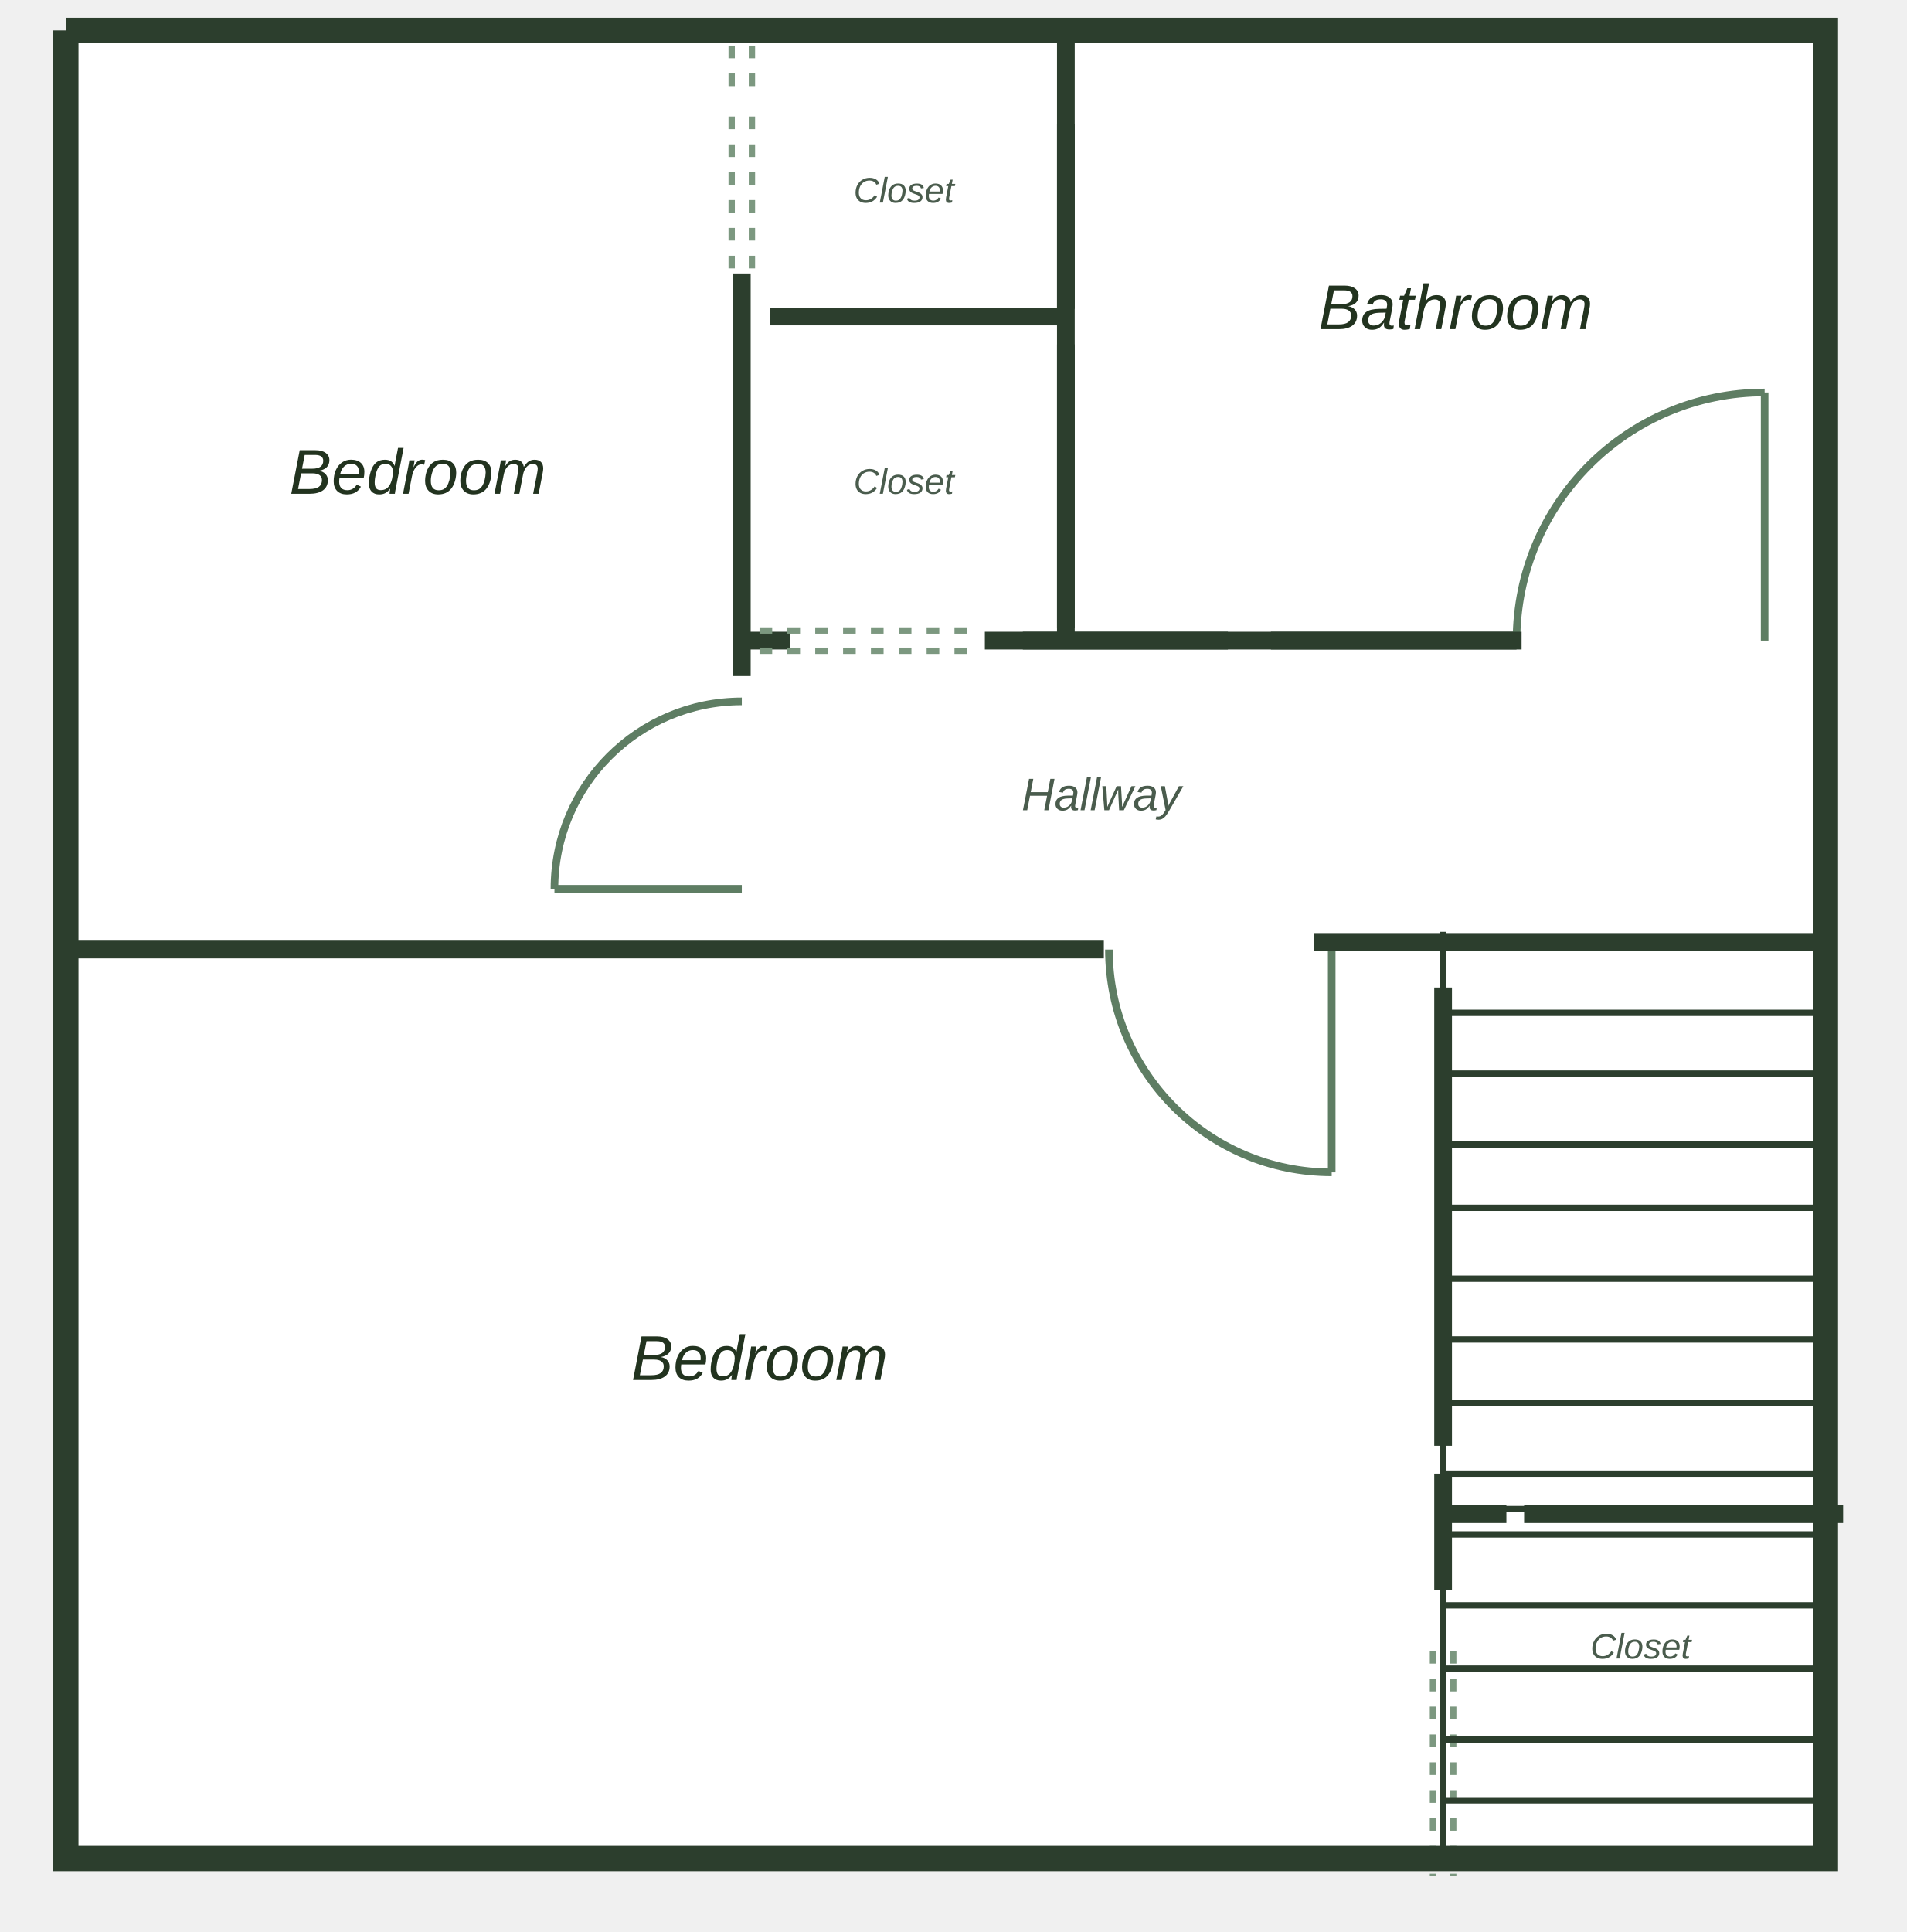
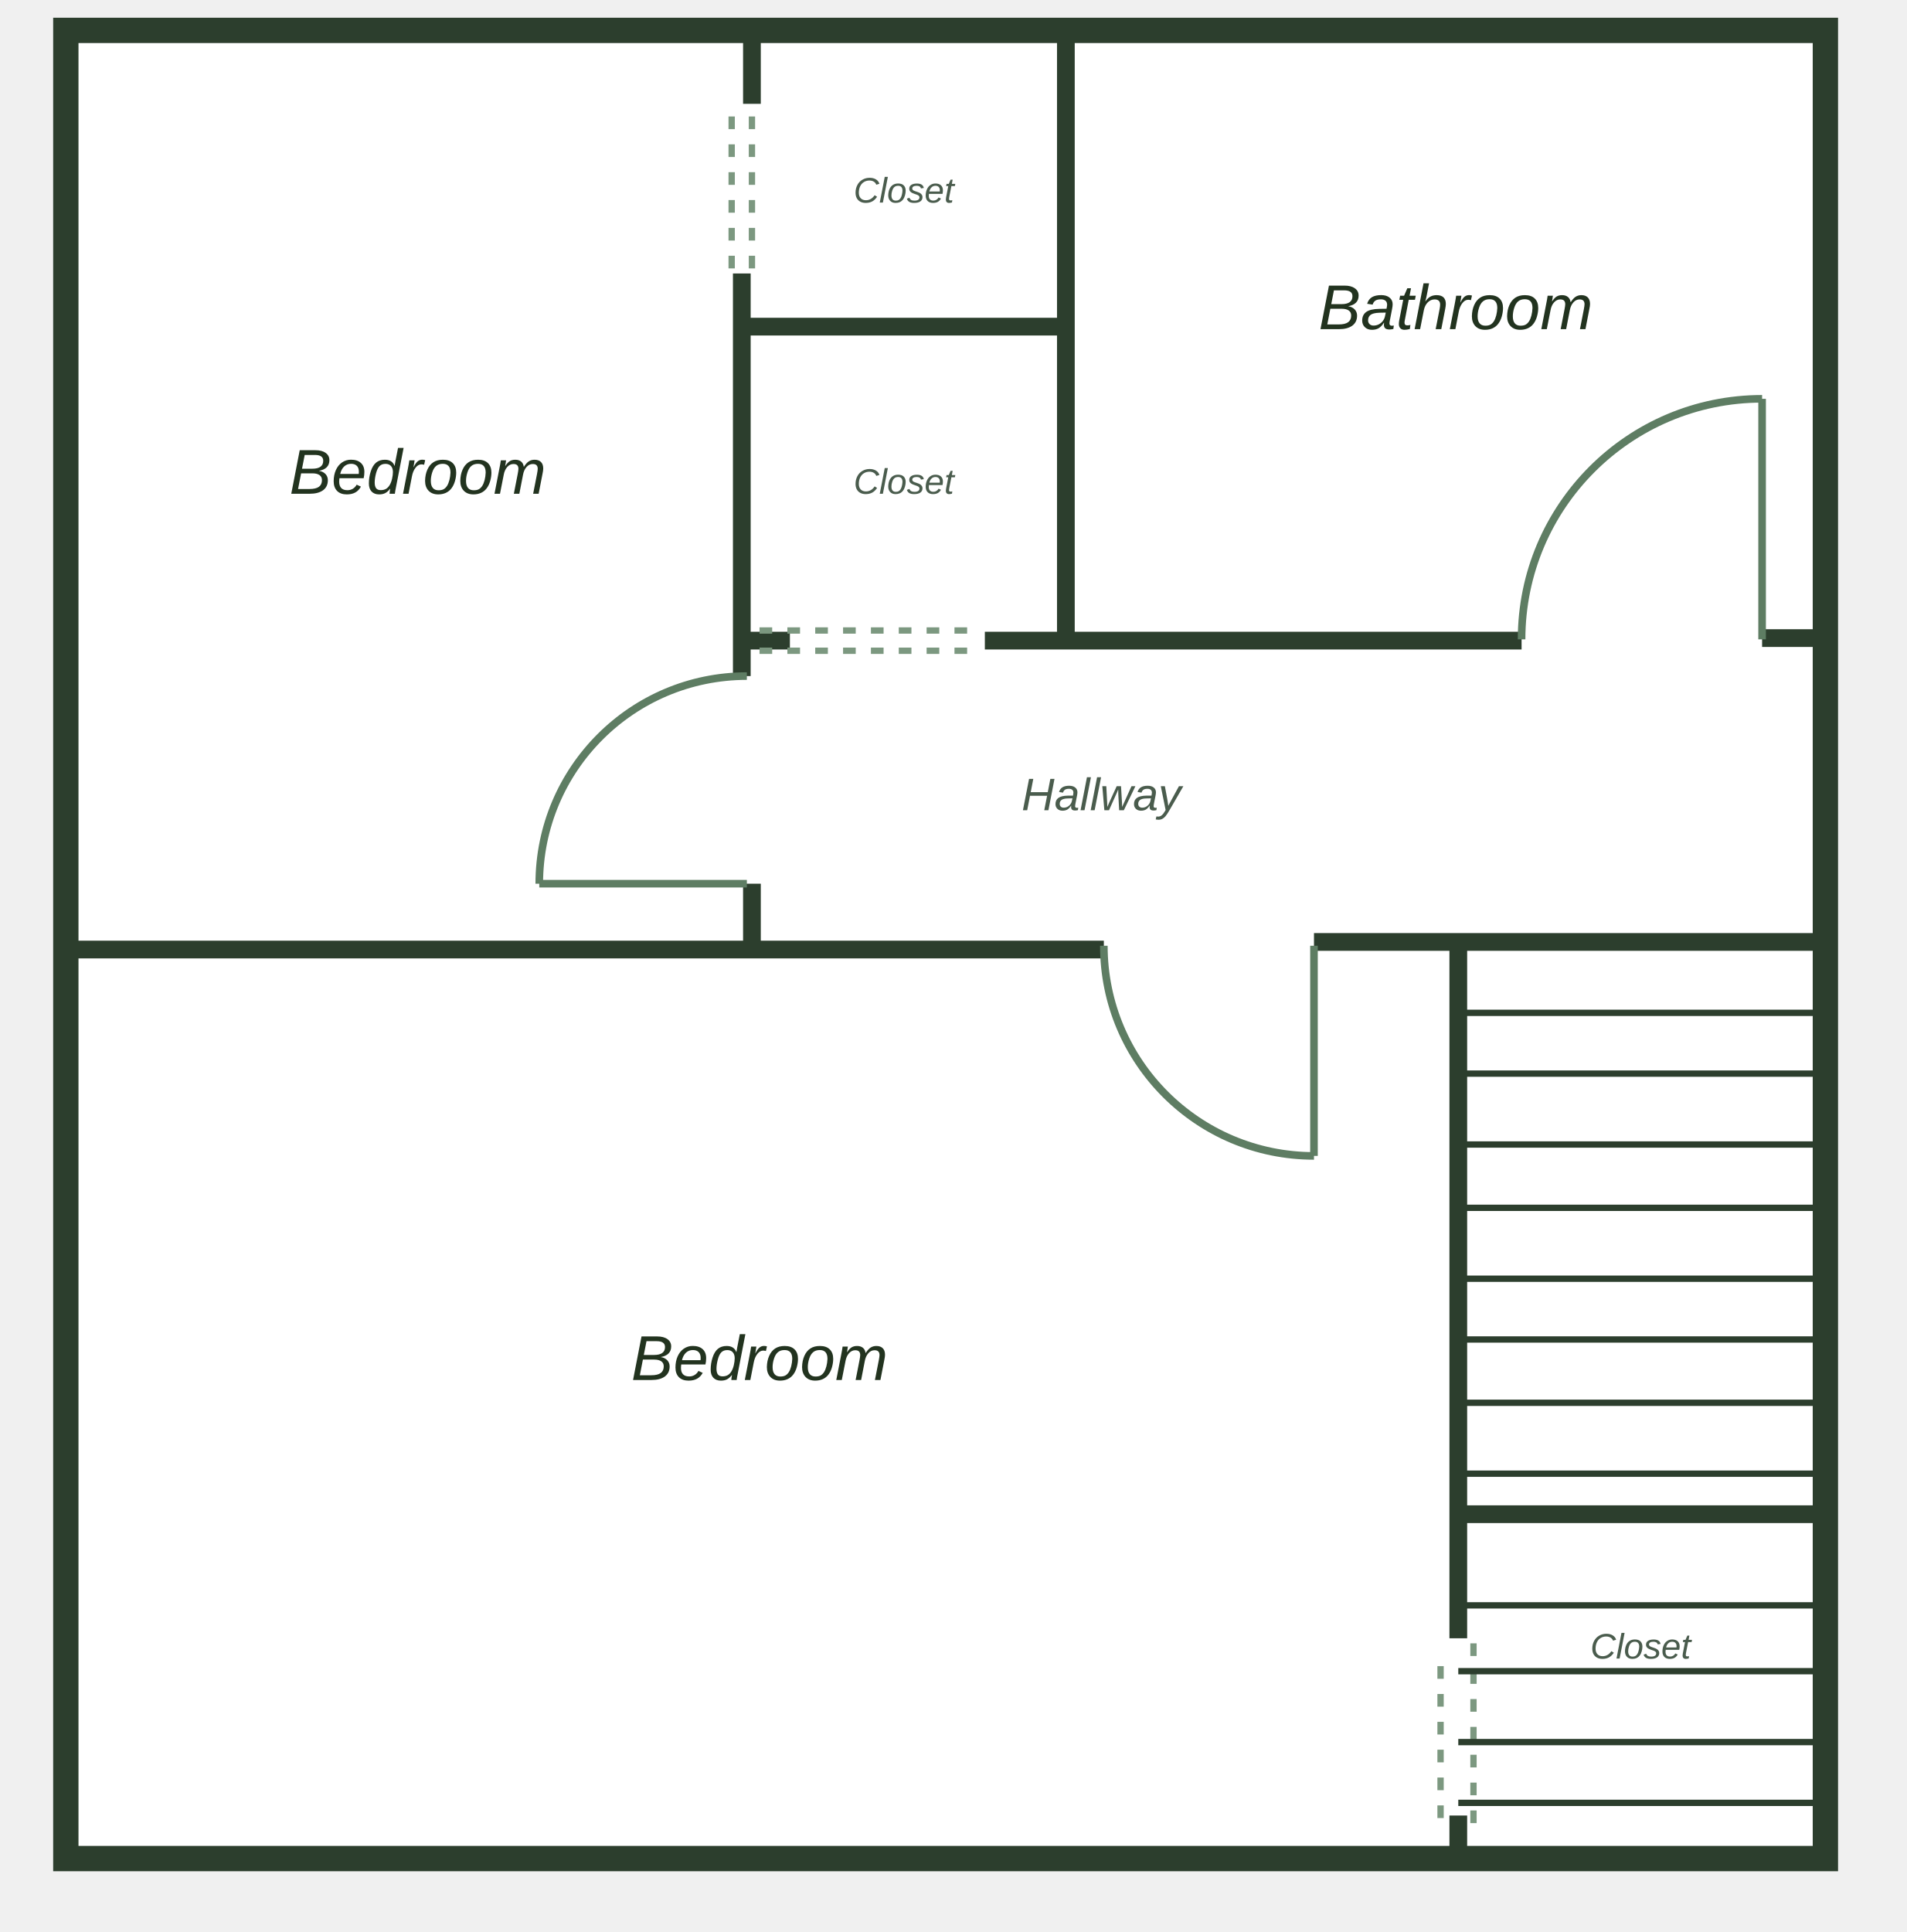
<svg xmlns="http://www.w3.org/2000/svg" width="753" height="763" viewBox="0 0 753 763" preserveAspectRatio="xMidYMid meet" role="img" aria-label="Kent Island Village two-bedroom townhome upper-level floor plan">
  <defs>
    <style>
    .fp{fill:#FFFFFF}
    .w{fill:none;stroke:#2C3E2D;stroke-width:7;stroke-linecap:butt}
    .wo{fill:none;stroke:#2C3E2D;stroke-width:10;stroke-linecap:butt}
    .d{fill:none;stroke:#7C9880;stroke-width:2.5;stroke-dasharray:5 6}
    .arc{fill:none;stroke:#5E7D63;stroke-width:3}
    .win{fill:none;stroke:#2C3E2D;stroke-width:2.5}
    .st{fill:none;stroke:#2C3E2D;stroke-width:2.5}
    .rm{fill:#22331F;font-family:'Helvetica Neue',Arial,sans-serif;font-size:25px;font-style:italic;text-anchor:middle}
    .cl{fill:#4A5C4D;font-family:'Helvetica Neue',Arial,sans-serif;font-size:18px;font-style:italic;text-anchor:middle}
    .sm{fill:#4A5C4D;font-family:'Helvetica Neue',Arial,sans-serif;font-size:14px;font-style:italic;text-anchor:middle}
  </style>
  </defs>
  <rect class="fp" x="26" y="12" width="695" height="722" />
-   <path class="w" d="M293,108 V267 M421,49 V122 M421,136 V255 M570,390 V571 M570,582 V628 M304,125 H421 M294,253 H312 M404,253 H485 M502,253 H599 M27,375 H436 M570,598 H595 M602,598 H728" />
-   <path class="arc" d="M697,253 V155 M599,253 A98,98 0 0 1 697,155" />
-   <path class="arc" d="M293,351 H219 M293,277 A74,74 0 0 0 219,351" />
-   <path class="arc" d="M526,375 V463 M438,375 A88,88 0 0 0 526,463" />
-   <path class="d" d="M289,18 V37 M297,18 V37 M289,46 V110 M297,46 V110 M566,652 V741 M574,652 V741 M300,249 H383 M300,257 H383" />
-   <path class="w" d="M519,372 H721 M421,13 V248 M389,253 H601" />
-   <path class="st" d="M570,368 V730 M721,368 V730 M570,372 H721 M570,400 H721 M570,424 H721 M570,452 H721 M570,477 H721 M570,505 H721 M570,529 H721 M570,554 H721 M570,582 H721 M570,596 H721 M570,606 H721 M570,634 H721 M570,659 H721 M570,687 H721 M570,711 H721" />
-   <path class="wo" d="M26,12 H721 V734 H26 V12" />
+   <path class="w" d="M293,129 L421,129 M696,252 L721,252 M293,253 L312,253 M389,253 L601,253 M519,372 L721,372 M26,375 L436,375 M576,598 L721,598 M293,108 L293,267 M297,12 L297,41 M297,349 L297,375 M421,12 L421,253 M576,372 L576,647 M576,717 L576,734" />
+   <path class="arc" d="M696,252.5 V157.5 M601,252.5 A95,95 0 0 1 696,157.5" />
+   <path class="arc" d="M295,349 H213 M295,267 A82,82 0 0 0 213,349" />
+   <path class="arc" d="M519,373.5 V456.5 M436,373.5 A83,83 0 0 0 519,456.5" />
+   <path class="d" d="M289,46 V110 M297,46 V110 M300,249 H383 M300,257 H383" />
+   <path class="st" d="M576,372 V598 M721,372 V598 M576,372 H721 M576,400 H721 M576,424 H721 M576,452 H721 M576,477 H721 M576,505 H721 M576,529 H721 M576,554 H721 M576,582 H721" />
+   <path class="st" d="M576,598 V644 M576,720 V734 M721,598 V734" />
+   <path class="d" d="M569.0,658 V722" />
+   <path class="d" d="M582.0,649 V722" />
+   <path class="st" d="M576,634.0 H721" />
+   <path class="st" d="M576,660.0 H721" />
+   <path class="st" d="M576,688.0 H721" />
+   <path class="st" d="M576,712.0 H721" />
+   <path class="wo" d="M26,12 H721 V734 H26 V12 H36" />
  <text class="rm" x="165" y="195">Bedroom</text>
  <text class="rm" x="575" y="130">Bathroom</text>
  <text class="rm" x="300" y="545">Bedroom</text>
  <text class="cl" x="435" y="320">Hallway</text>
  <text class="sm" x="357" y="80">Closet</text>
  <text class="sm" x="357" y="195">Closet</text>
  <text class="sm" x="648" y="655">Closet</text>
</svg>
